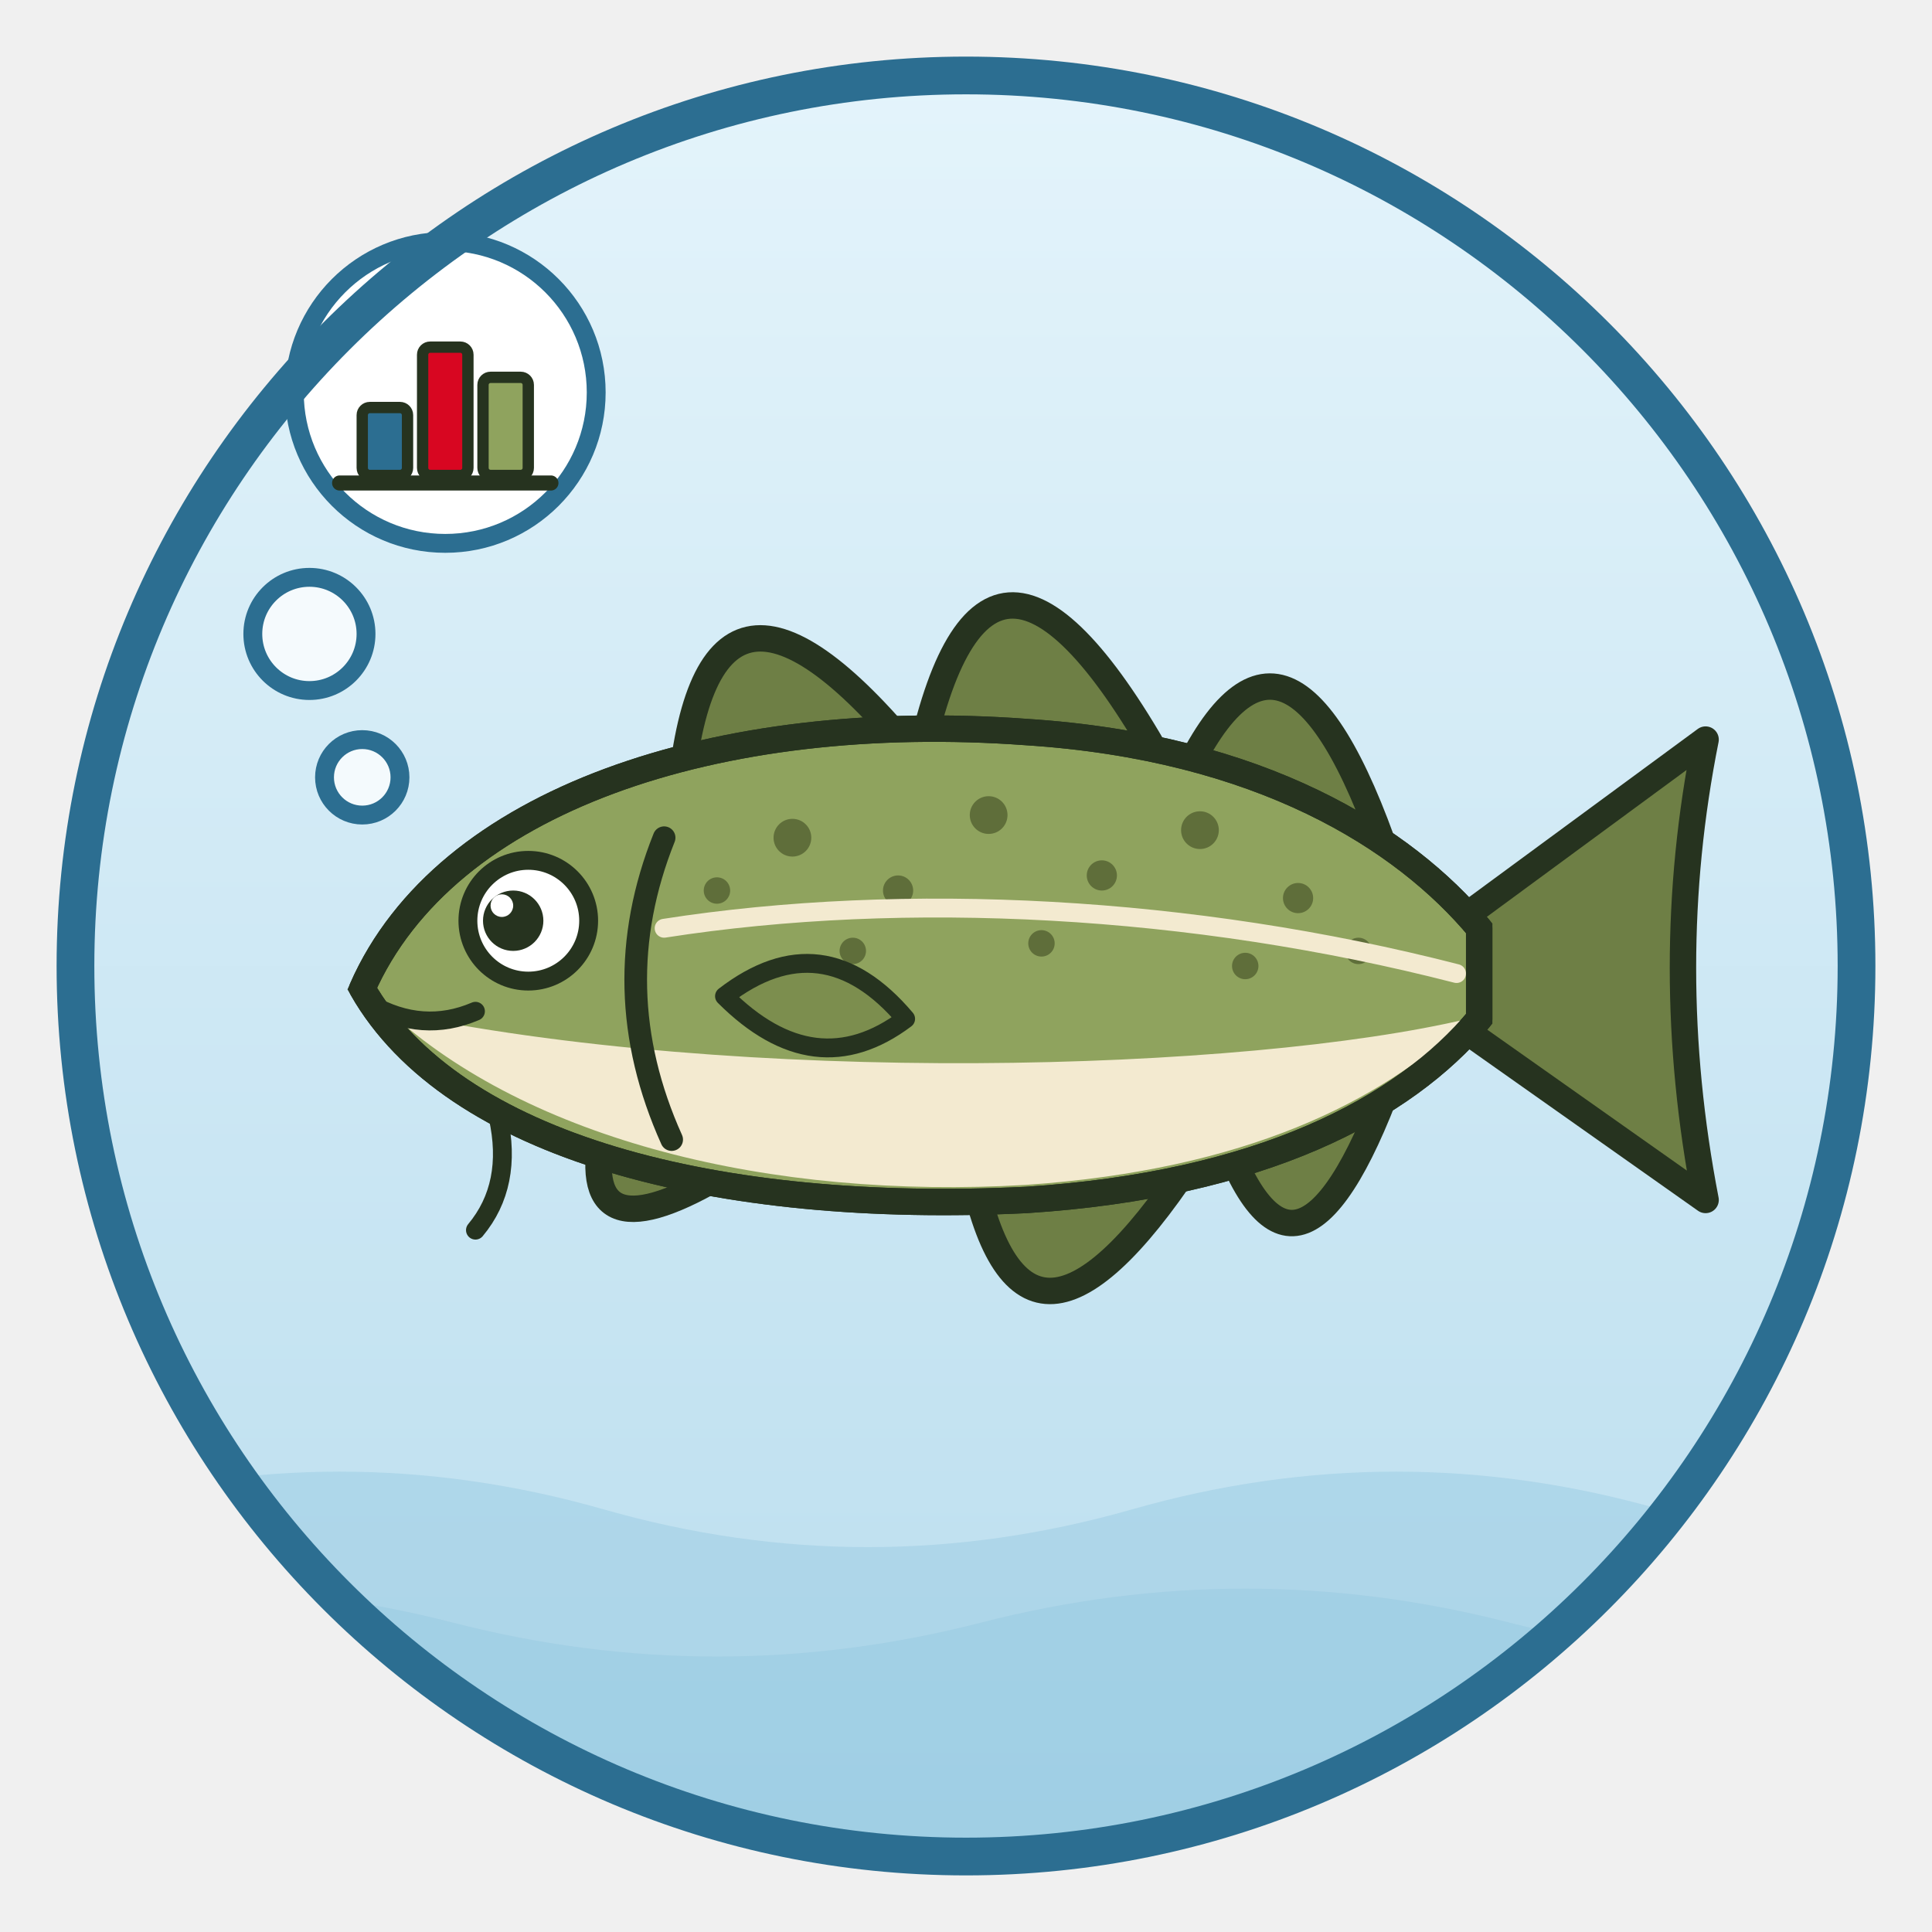
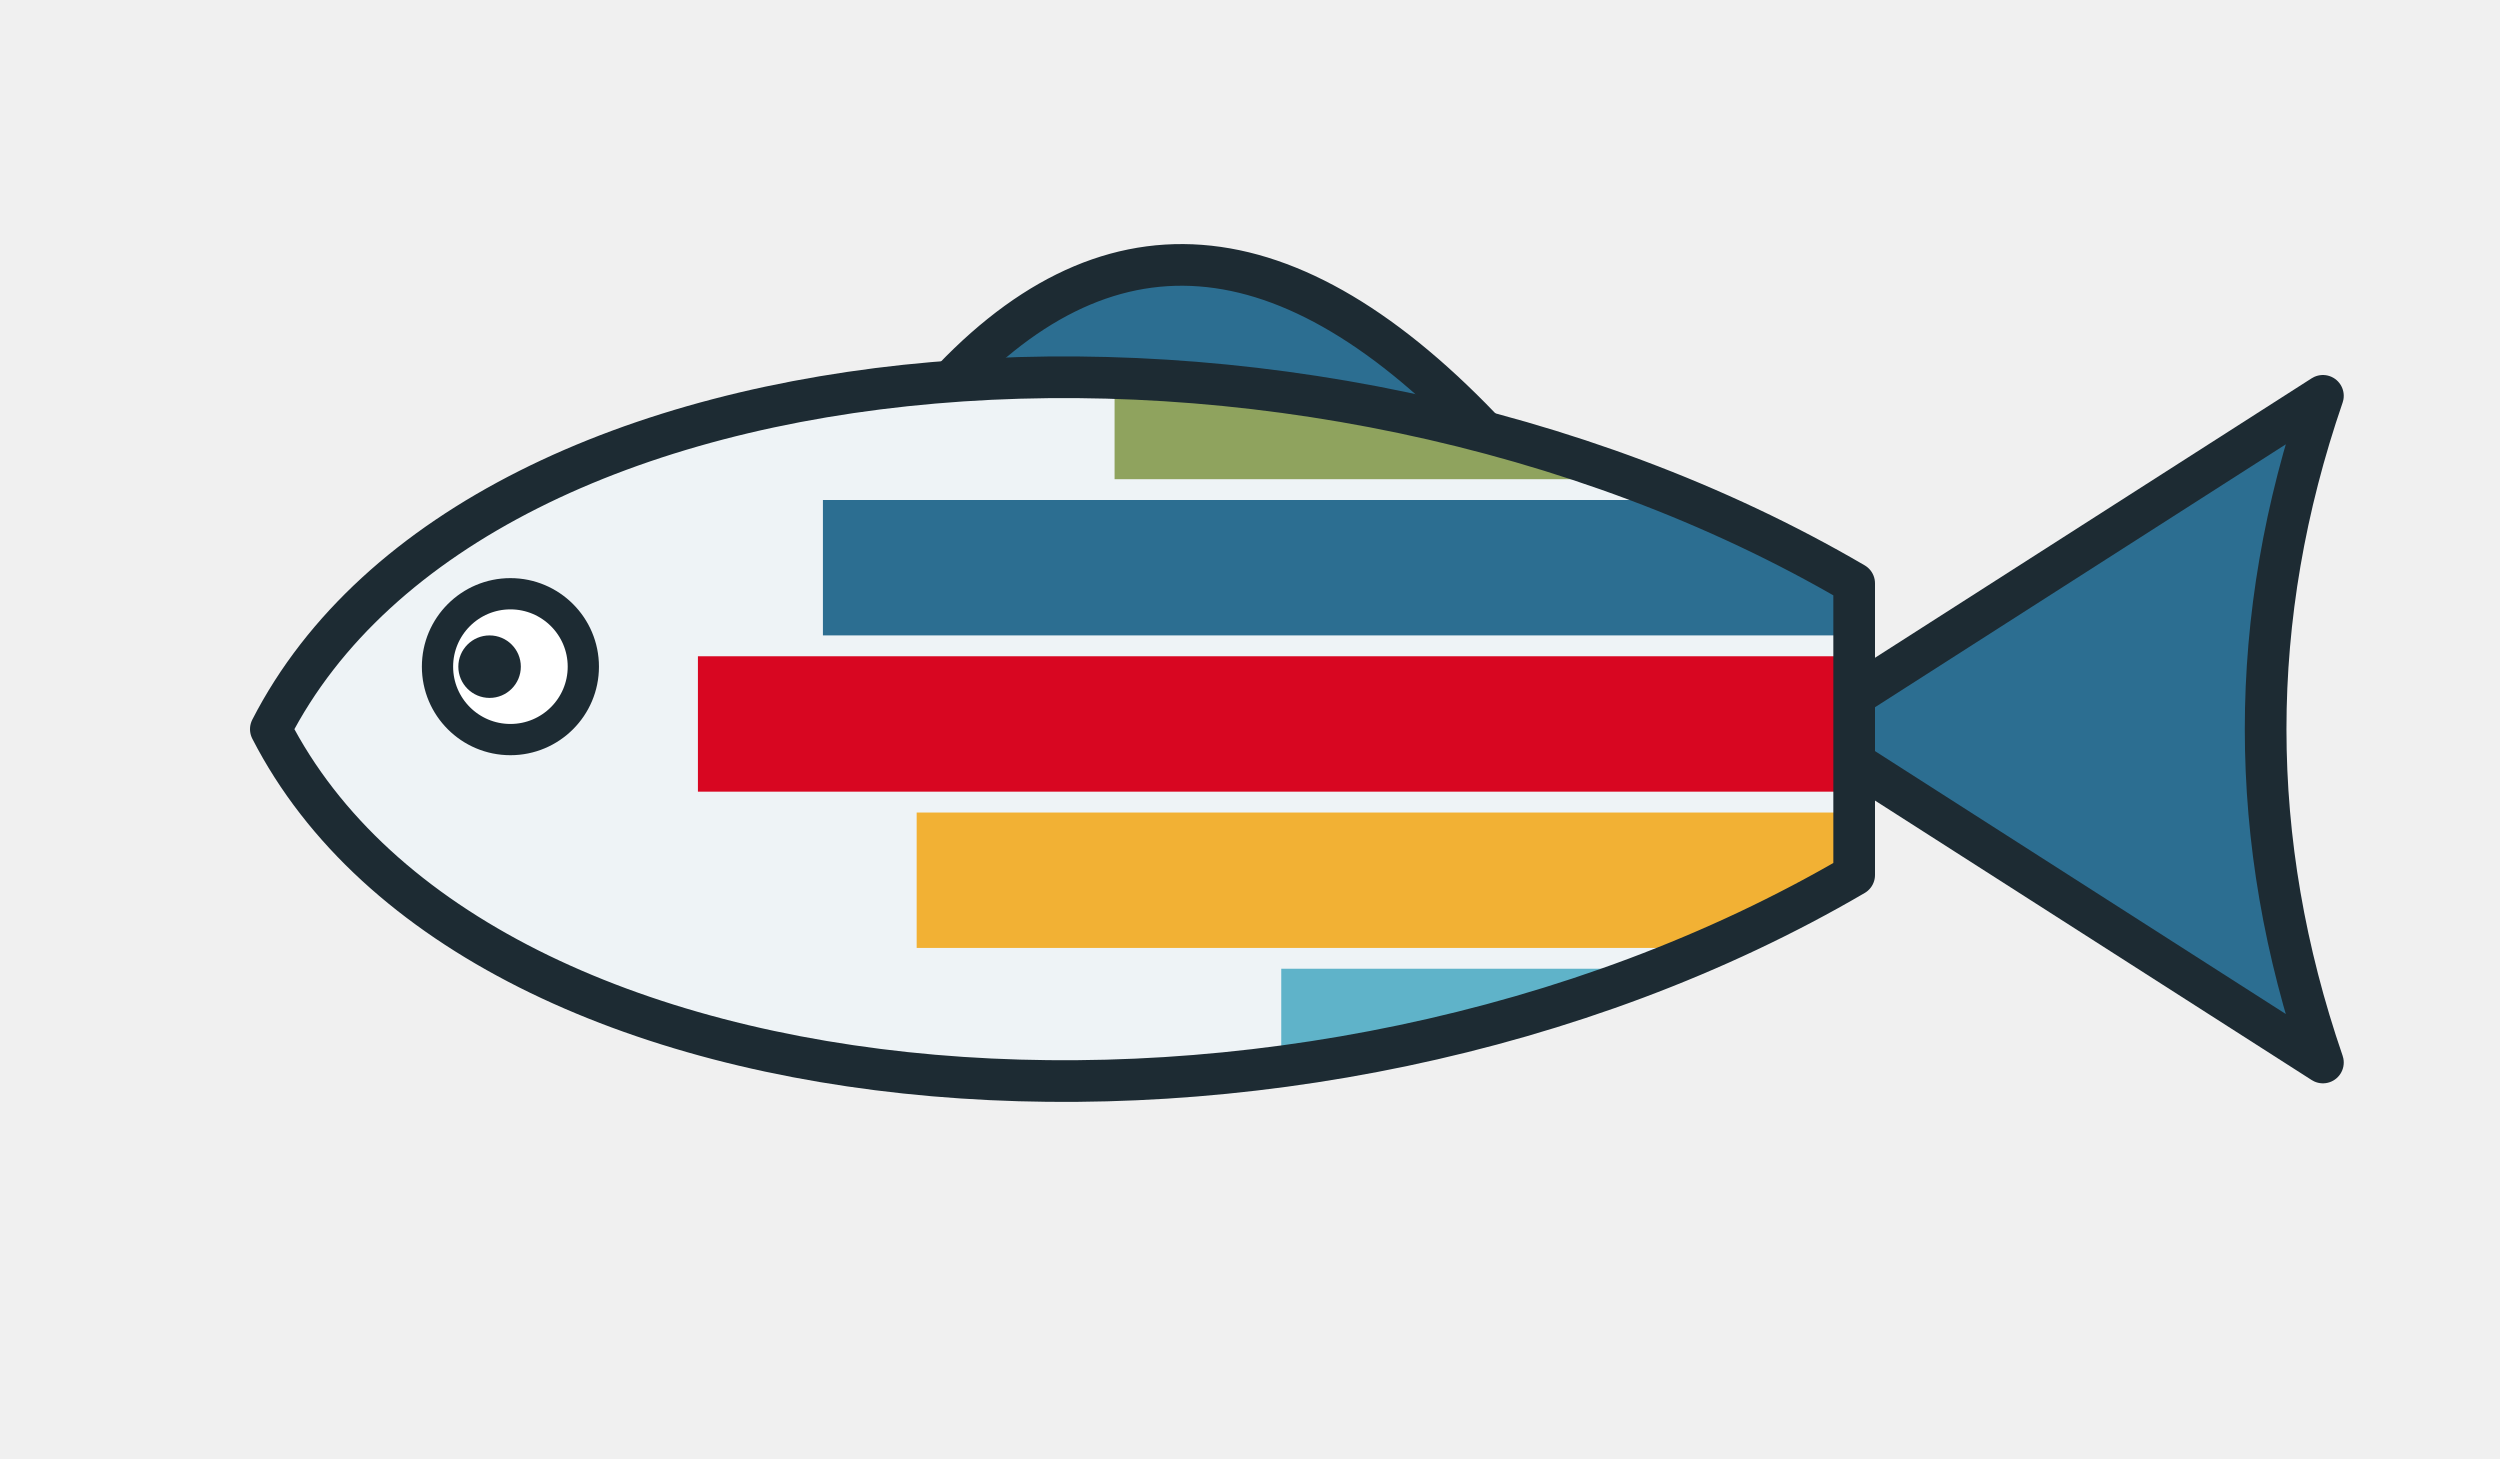
- <svg xmlns="http://www.w3.org/2000/svg" viewBox="0 0 512 512" role="img" aria-labelledby="t">
+ <svg xmlns="http://www.w3.org/2000/svg" viewBox="0 0 480 280" role="img" aria-labelledby="t">
  <defs>
-     <clipPath id="disc">
-       <circle cx="256" cy="256" r="236" />
+     <clipPath id="body">
+       <path d="M52 140 C92 62 250 50 356 112 L356 168 C250 230 92 218 52 140 Z" />
    </clipPath>
-     <linearGradient id="water" x1="0" y1="0" x2="0" y2="1">
-       <stop offset="0" stop-color="#E4F4FB" />
-       <stop offset="1" stop-color="#B9DDEE" />
-     </linearGradient>
  </defs>
-   <circle cx="256" cy="256" r="236" fill="url(#water)" />
-   <g clip-path="url(#disc)" opacity="0.55">
-     <path d="M20 400 Q90 380 160 400 T300 400 T440 400 T580 400 V520 H20 Z" fill="#9FCDE3" />
-     <path d="M-20 430 Q50 412 120 430 T260 430 T400 430 T540 430 V520 H-20 Z" fill="#8BC2DC" />
+   <path d="M346 140 L446 76 Q424 140 446 204 Z" fill="#2C6E91" stroke="#1D2B33" stroke-width="8" stroke-linejoin="round" />
+   <path d="M180 76 Q228 22 286 84 Z" fill="#2C6E91" stroke="#1D2B33" stroke-width="8" stroke-linejoin="round" />
+   <path d="M52 140 C92 62 250 50 356 112 L356 168 C250 230 92 218 52 140 Z" fill="#EEF3F6" />
+   <g clip-path="url(#body)">
+     <rect x="214" y="66" width="152" height="26" fill="#8FA35E" />
+     <rect x="158" y="96" width="208" height="26" fill="#2C6E91" />
+     <rect x="134" y="126" width="232" height="26" fill="#D80621" />
+     <rect x="176" y="156" width="190" height="26" fill="#F2B134" />
+     <rect x="246" y="186" width="120" height="30" fill="#5FB3C9" />
  </g>
-   <g stroke="#2C6E91" stroke-width="5">
-     <circle cx="96" cy="206" r="10" fill="#FFFFFF" fill-opacity="0.75" />
-     <circle cx="82" cy="168" r="15" fill="#FFFFFF" fill-opacity="0.75" />
-     <circle cx="118" cy="104" r="40" fill="#FFFFFF" />
-   </g>
-   <g stroke="#26331F" stroke-width="3" stroke-linejoin="round">
-     <rect x="96" y="108" width="12" height="18" rx="2" fill="#2C6E91" />
-     <rect x="112" y="92" width="12" height="34" rx="2" fill="#D80621" />
-     <rect x="128" y="100" width="12" height="26" rx="2" fill="#8FA35E" />
-   </g>
-   <path d="M90 128 H146" stroke="#26331F" stroke-width="4" stroke-linecap="round" />
-   <g stroke="#26331F" stroke-width="7" stroke-linejoin="round" stroke-linecap="round">
-     <path d="M384 246 L452 196 Q440 256 452 318 L384 270 Z" fill="#6E7F45" />
-     <path d="M180 214 Q186 132 242 200 Z" fill="#6E7F45" />
-     <path d="M244 200 Q262 118 310 206 Z" fill="#6E7F45" />
-     <path d="M312 210 Q340 146 368 228 Z" fill="#6E7F45" />
-     <path d="M258 312 Q272 376 318 304 Z" fill="#6E7F45" />
-     <path d="M324 300 Q344 356 370 282 Z" fill="#6E7F45" />
-     <path d="M160 298 Q152 334 190 312 Z" fill="#6E7F45" />
-     <path d="M96 262 C118 212 190 188 272 194 C334 198 372 222 392 246 L392 270 C372 294 334 314 272 318 C190 322 120 304 96 262 Z" fill="#8FA35E" />
-   </g>
-   <path d="M103 268 C140 302 204 318 272 314 C330 310 366 292 389 270 C330 284 196 288 103 268 Z" fill="#F3EAD0" />
-   <g fill="#5F6E3A">
-     <circle cx="210" cy="222" r="5" />
-     <circle cx="238" cy="236" r="4" />
-     <circle cx="262" cy="216" r="5" />
-     <circle cx="292" cy="232" r="4" />
-     <circle cx="318" cy="220" r="5" />
-     <circle cx="344" cy="238" r="4" />
-     <circle cx="226" cy="252" r="3.5" />
-     <circle cx="276" cy="250" r="3.5" />
-     <circle cx="330" cy="256" r="3.5" />
-     <circle cx="190" cy="236" r="3.5" />
-     <circle cx="360" cy="252" r="3.5" />
-   </g>
-   <path d="M176 246 C240 236 316 240 386 258" fill="none" stroke="#F3EAD0" stroke-width="5" stroke-linecap="round" />
-   <g stroke="#26331F" stroke-width="7" stroke-linecap="round" fill="none">
-     <path d="M96 262 C118 212 190 188 272 194 C334 198 372 222 392 246 L392 270 C372 294 334 314 272 318 C190 322 120 304 96 262 Z" />
-     <path d="M176 222 Q160 262 178 302" stroke-width="6" />
-     <path d="M98 266 Q112 274 126 268" stroke-width="5" />
-     <path d="M132 296 Q136 314 126 326" stroke-width="5" />
-   </g>
-   <path d="M192 264 Q218 244 240 270 Q216 288 192 264 Z" fill="#7C8E4E" stroke="#26331F" stroke-width="5" stroke-linejoin="round" />
-   <circle cx="140" cy="244" r="16" fill="#FFFFFF" stroke="#26331F" stroke-width="5" />
-   <circle cx="136" cy="244" r="8" fill="#26331F" />
-   <circle cx="133" cy="240" r="3" fill="#FFFFFF" />
-   <circle cx="256" cy="256" r="236" fill="none" stroke="#2C6E91" stroke-width="10" />
+   <path d="M52 140 C92 62 250 50 356 112 L356 168 C250 230 92 218 52 140 Z" fill="none" stroke="#1D2B33" stroke-width="8" stroke-linejoin="round" />
+   <circle cx="98" cy="128" r="14" fill="#FFFFFF" stroke="#1D2B33" stroke-width="6" />
+   <circle cx="94" cy="128" r="6" fill="#1D2B33" />
</svg>
